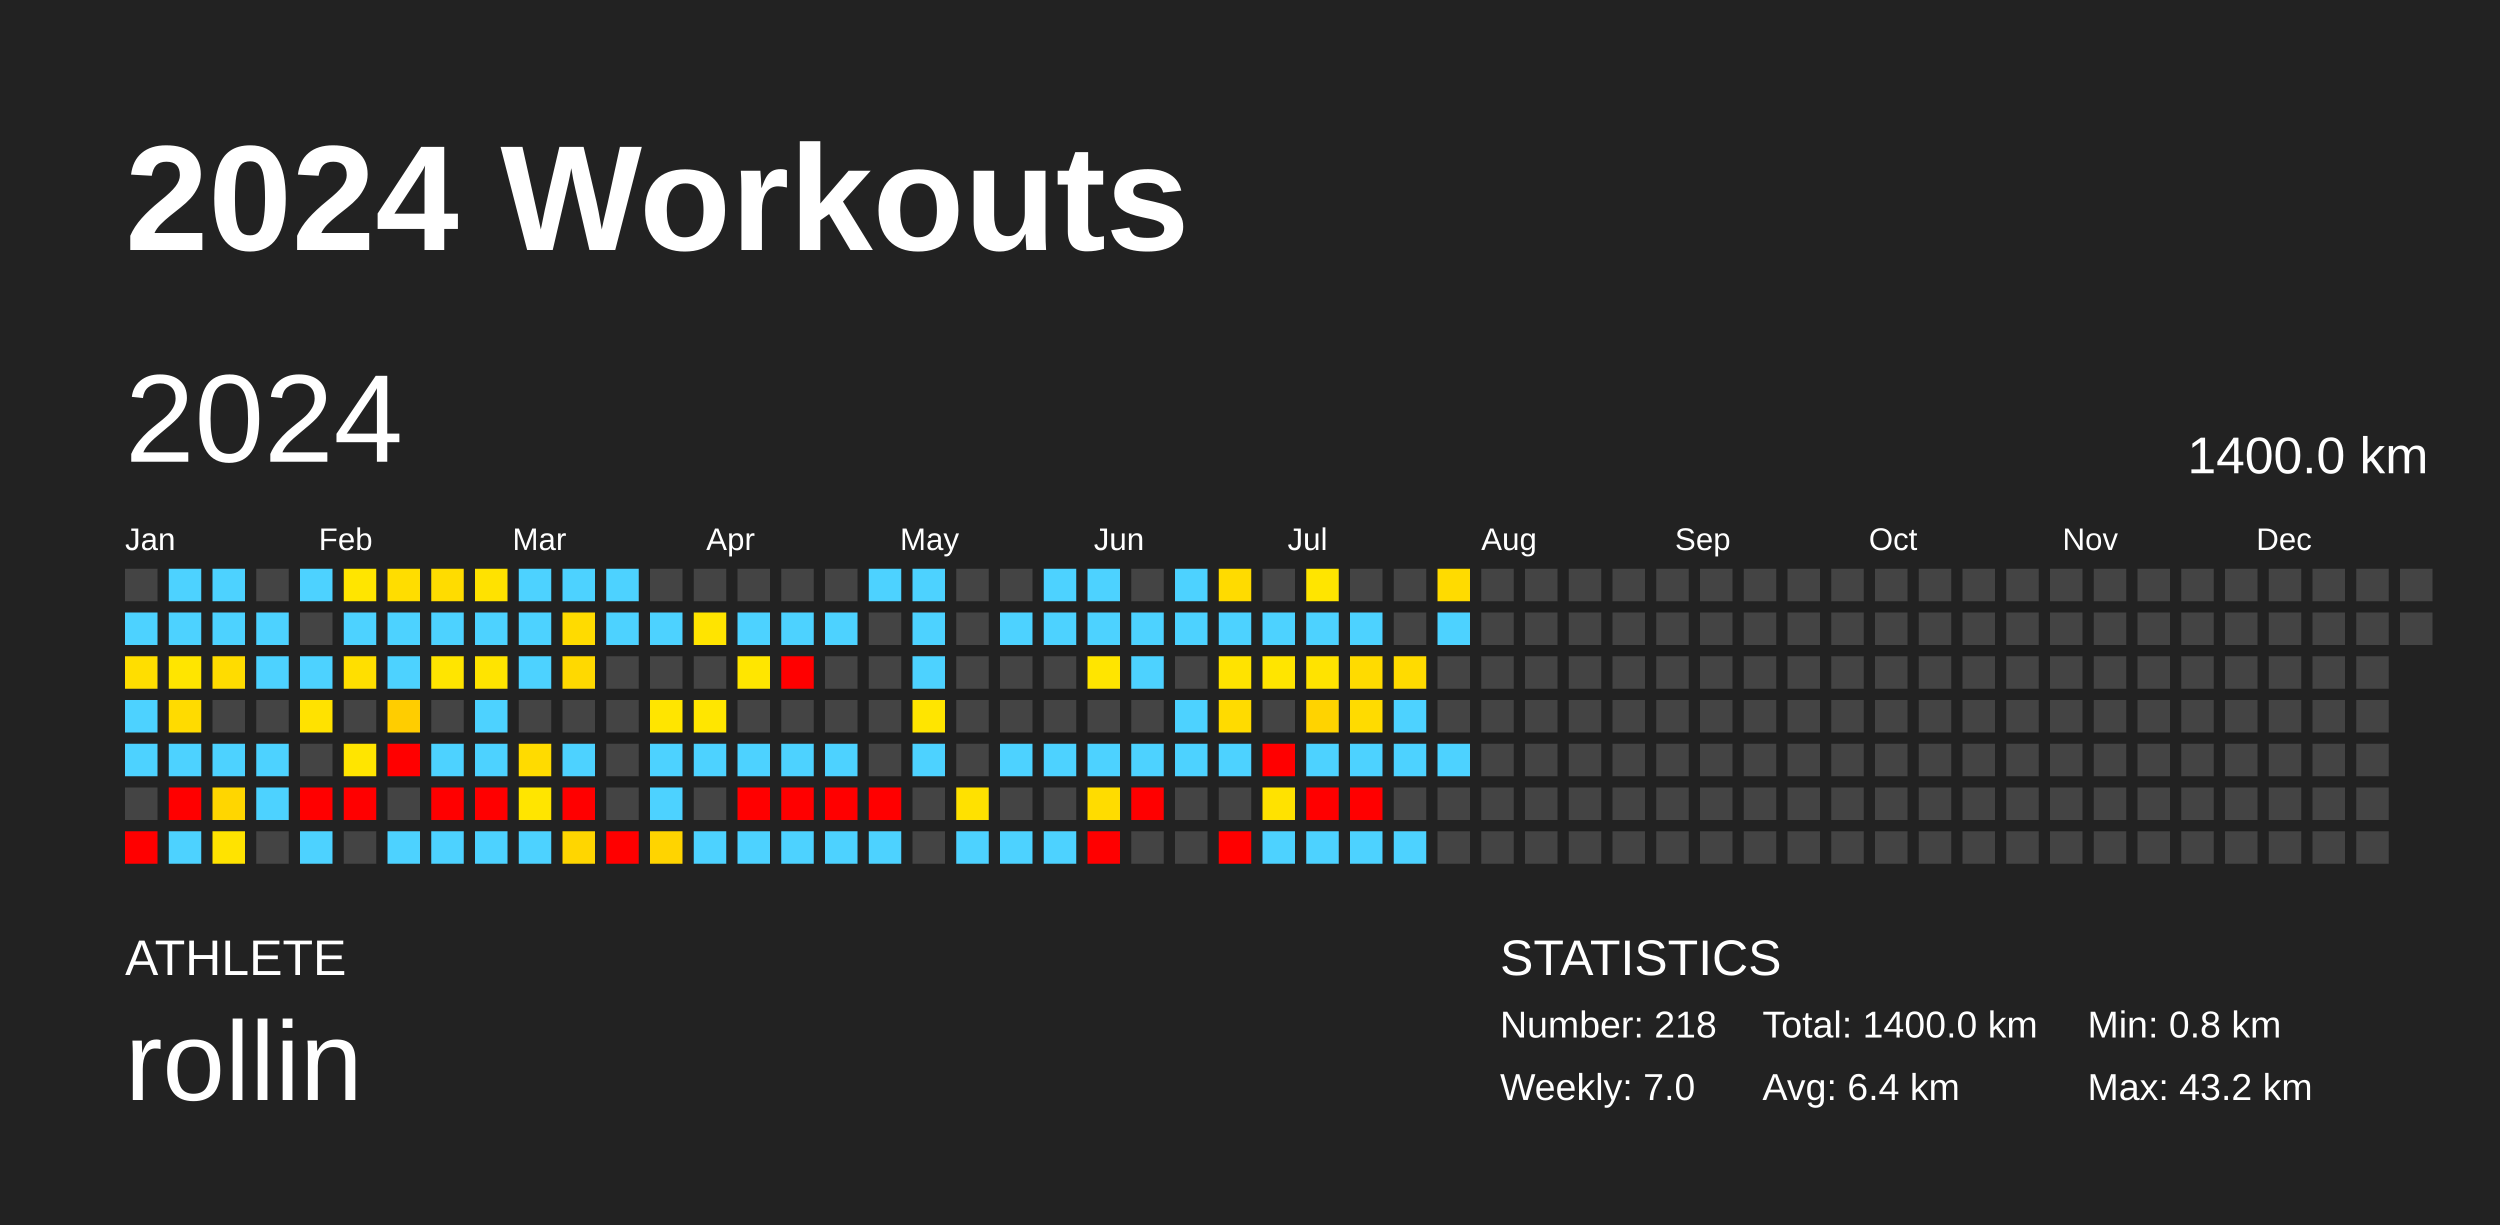
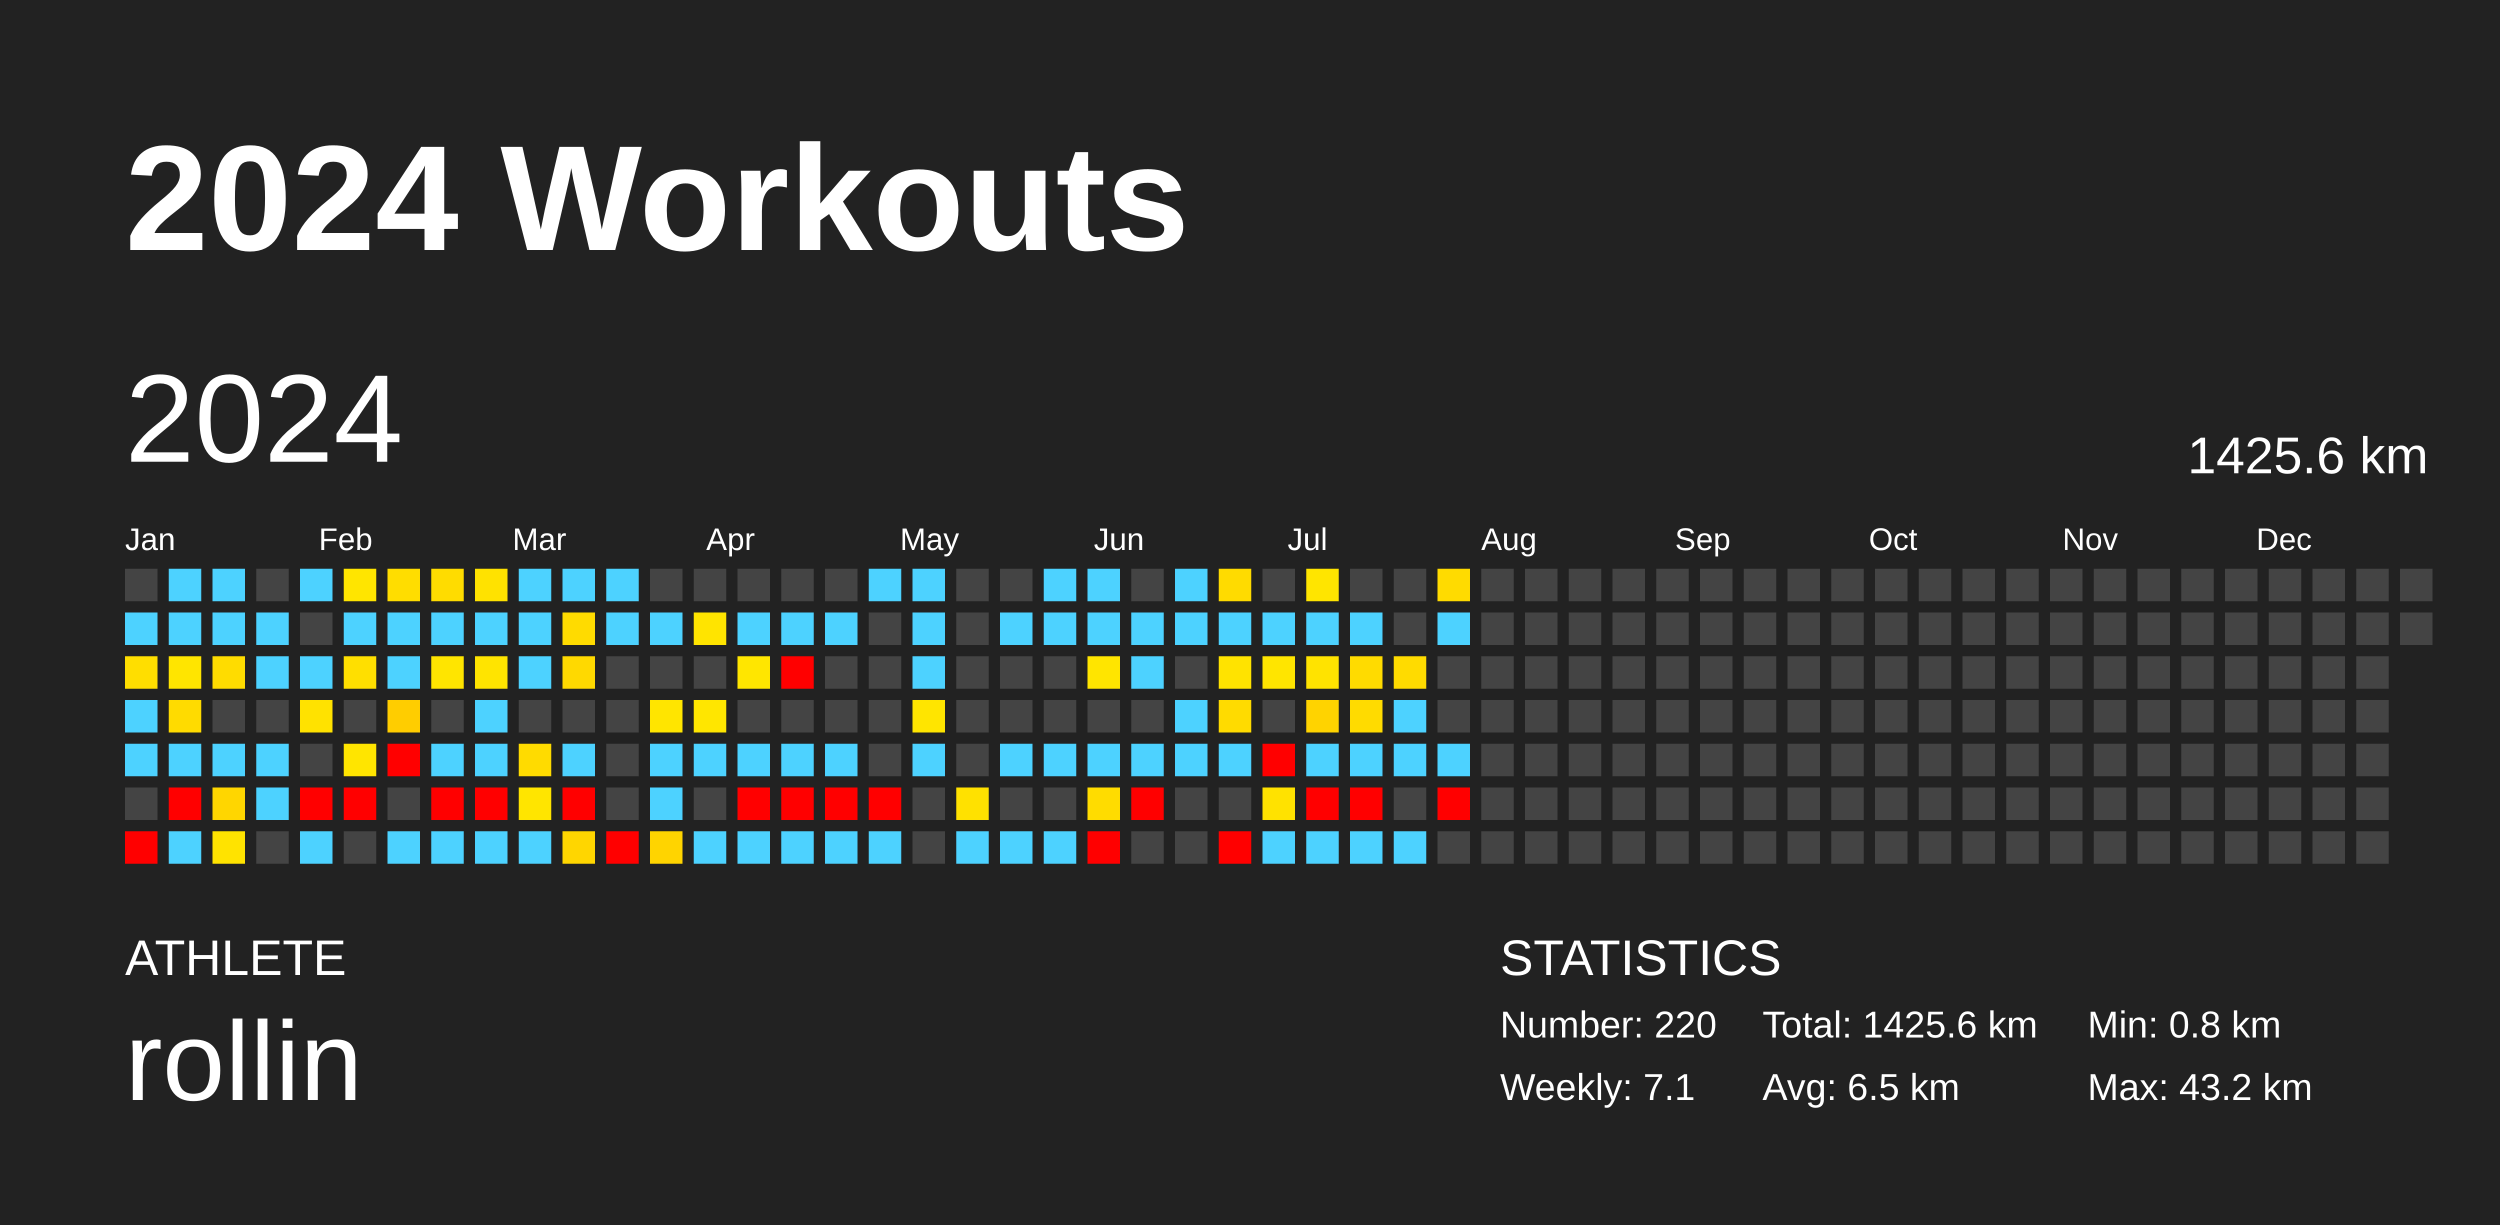
<svg xmlns="http://www.w3.org/2000/svg" baseProfile="full" height="98mm" version="1.1" viewBox="0,0,200,98" width="200mm">
  <defs />
  <rect fill="#222222" height="98" width="200" x="0" y="0" />
  <text fill="#FFFFFF" style="font-size:12px; font-family:Arial; font-weight:bold;" x="10" y="20">2024 Workouts</text>
  <text fill="#FFFFFF" style="font-size:4px; font-family:Arial" x="10" y="78">ATHLETE</text>
  <text fill="#FFFFFF" style="font-size:9px; font-family:Arial" x="10" y="88">rollin</text>
  <text fill="#FFFFFF" style="font-size:4px; font-family:Arial" x="120" y="78">STATISTICS</text>
-   <text fill="#FFFFFF" style="font-size:3px; font-family:Arial" x="120" y="83">Number: 218</text>
-   <text fill="#FFFFFF" style="font-size:3px; font-family:Arial" x="120" y="88">Weekly: 7.0</text>
-   <text fill="#FFFFFF" style="font-size:3px; font-family:Arial" x="141" y="83">Total: 1400.0 km</text>
-   <text fill="#FFFFFF" style="font-size:3px; font-family:Arial" x="141" y="88">Avg: 6.4 km</text>
+   <text fill="#FFFFFF" style="font-size:3px; font-family:Arial" x="120" y="83">Number: 220</text>
+   <text fill="#FFFFFF" style="font-size:3px; font-family:Arial" x="120" y="88">Weekly: 7.1</text>
+   <text fill="#FFFFFF" style="font-size:3px; font-family:Arial" x="141" y="83">Total: 1425.6 km</text>
+   <text fill="#FFFFFF" style="font-size:3px; font-family:Arial" x="141" y="88">Avg: 6.5 km</text>
  <text fill="#FFFFFF" style="font-size:3px; font-family:Arial" x="167" y="83">Min: 0.8 km</text>
  <text fill="#FFFFFF" style="font-size:3px; font-family:Arial" x="167" y="88">Max: 43.2 km</text>
  <text dominant-baseline="hanging" fill="#FFFFFF" style="font-size:10.0px; font-family:Arial;" x="10" y="30">2024</text>
-   <text dominant-baseline="hanging" fill="#FFFFFF" style="font-size:4.125px; font-family:Arial;" x="175" y="35">1400.0 km</text>
+   <text dominant-baseline="hanging" fill="#FFFFFF" style="font-size:4.125px; font-family:Arial;" x="175" y="35">1425.6 km</text>
  <text fill="#FFFFFF" style="font-size:2.5px; font-family:Arial" x="10.0" y="44">Jan</text>
  <text fill="#FFFFFF" style="font-size:2.5px; font-family:Arial" x="25.5" y="44">Feb</text>
  <text fill="#FFFFFF" style="font-size:2.5px; font-family:Arial" x="41.0" y="44">Mar</text>
  <text fill="#FFFFFF" style="font-size:2.5px; font-family:Arial" x="56.5" y="44">Apr</text>
  <text fill="#FFFFFF" style="font-size:2.5px; font-family:Arial" x="72.0" y="44">May</text>
  <text fill="#FFFFFF" style="font-size:2.5px; font-family:Arial" x="87.5" y="44">Jun</text>
  <text fill="#FFFFFF" style="font-size:2.5px; font-family:Arial" x="103.0" y="44">Jul</text>
  <text fill="#FFFFFF" style="font-size:2.5px; font-family:Arial" x="118.5" y="44">Aug</text>
  <text fill="#FFFFFF" style="font-size:2.5px; font-family:Arial" x="134.0" y="44">Sep</text>
  <text fill="#FFFFFF" style="font-size:2.5px; font-family:Arial" x="149.5" y="44">Oct</text>
  <text fill="#FFFFFF" style="font-size:2.5px; font-family:Arial" x="165.0" y="44">Nov</text>
  <text fill="#FFFFFF" style="font-size:2.5px; font-family:Arial" x="180.5" y="44">Dec</text>
  <rect fill="#444444" height="2.6" width="2.6" x="10.0" y="45.5" />
  <rect fill="#4dd2ff" height="2.6" width="2.6" x="10.0" y="49.0" />
  <rect fill="#ffde00" height="2.6" width="2.6" x="10.0" y="52.5" />
  <rect fill="#4dd2ff" height="2.6" width="2.6" x="10.0" y="56.0" />
  <rect fill="#4dd2ff" height="2.6" width="2.6" x="10.0" y="59.5" />
  <rect fill="#444444" height="2.6" width="2.6" x="10.0" y="63.0" />
  <rect fill="red" height="2.6" width="2.6" x="10.0" y="66.5" />
  <rect fill="#4dd2ff" height="2.6" width="2.6" x="13.5" y="45.5" />
  <rect fill="#4dd2ff" height="2.6" width="2.6" x="13.5" y="49.0" />
  <rect fill="#ffe500" height="2.6" width="2.6" x="13.5" y="52.5" />
  <rect fill="#ffdb00" height="2.6" width="2.6" x="13.5" y="56.0" />
  <rect fill="#4dd2ff" height="2.6" width="2.6" x="13.5" y="59.5" />
  <rect fill="red" height="2.6" width="2.6" x="13.5" y="63.0" />
  <rect fill="#4dd2ff" height="2.6" width="2.6" x="13.5" y="66.5" />
  <rect fill="#4dd2ff" height="2.6" width="2.6" x="17.0" y="45.5" />
  <rect fill="#4dd2ff" height="2.6" width="2.6" x="17.0" y="49.0" />
  <rect fill="#ffdc00" height="2.6" width="2.6" x="17.0" y="52.5" />
  <rect fill="#444444" height="2.6" width="2.6" x="17.0" y="56.0" />
  <rect fill="#4dd2ff" height="2.6" width="2.6" x="17.0" y="59.5" />
  <rect fill="#ffd600" height="2.6" width="2.6" x="17.0" y="63.0" />
  <rect fill="#ffe300" height="2.6" width="2.6" x="17.0" y="66.5" />
  <rect fill="#444444" height="2.6" width="2.6" x="20.5" y="45.5" />
  <rect fill="#4dd2ff" height="2.6" width="2.6" x="20.5" y="49.0" />
  <rect fill="#4dd2ff" height="2.6" width="2.6" x="20.5" y="52.5" />
  <rect fill="#444444" height="2.6" width="2.6" x="20.5" y="56.0" />
  <rect fill="#4dd2ff" height="2.6" width="2.6" x="20.5" y="59.5" />
  <rect fill="#4dd2ff" height="2.6" width="2.6" x="20.5" y="63.0" />
  <rect fill="#444444" height="2.6" width="2.6" x="20.5" y="66.5" />
  <rect fill="#4dd2ff" height="2.6" width="2.6" x="24.0" y="45.5" />
  <rect fill="#444444" height="2.6" width="2.6" x="24.0" y="49.0" />
  <rect fill="#4dd2ff" height="2.6" width="2.6" x="24.0" y="52.5" />
  <rect fill="#ffe200" height="2.6" width="2.6" x="24.0" y="56.0" />
  <rect fill="#444444" height="2.6" width="2.6" x="24.0" y="59.5" />
  <rect fill="red" height="2.6" width="2.6" x="24.0" y="63.0" />
  <rect fill="#4dd2ff" height="2.6" width="2.6" x="24.0" y="66.5" />
  <rect fill="#ffe500" height="2.6" width="2.6" x="27.5" y="45.5" />
  <rect fill="#4dd2ff" height="2.6" width="2.6" x="27.5" y="49.0" />
  <rect fill="#ffdf00" height="2.6" width="2.6" x="27.5" y="52.5" />
  <rect fill="#444444" height="2.6" width="2.6" x="27.5" y="56.0" />
  <rect fill="#ffe500" height="2.6" width="2.6" x="27.5" y="59.5" />
  <rect fill="red" height="2.6" width="2.6" x="27.5" y="63.0" />
  <rect fill="#444444" height="2.6" width="2.6" x="27.5" y="66.5" />
  <rect fill="#ffdd00" height="2.6" width="2.6" x="31.0" y="45.5" />
  <rect fill="#4dd2ff" height="2.6" width="2.6" x="31.0" y="49.0" />
  <rect fill="#4dd2ff" height="2.6" width="2.6" x="31.0" y="52.5" />
  <rect fill="#ffcd00" height="2.6" width="2.6" x="31.0" y="56.0" />
  <rect fill="red" height="2.6" width="2.6" x="31.0" y="59.5" />
  <rect fill="#444444" height="2.6" width="2.6" x="31.0" y="63.0" />
  <rect fill="#4dd2ff" height="2.6" width="2.6" x="31.0" y="66.5" />
  <rect fill="#ffdc00" height="2.6" width="2.6" x="34.5" y="45.5" />
  <rect fill="#4dd2ff" height="2.6" width="2.6" x="34.5" y="49.0" />
  <rect fill="#ffe500" height="2.6" width="2.6" x="34.5" y="52.5" />
  <rect fill="#444444" height="2.6" width="2.6" x="34.5" y="56.0" />
  <rect fill="#4dd2ff" height="2.6" width="2.6" x="34.5" y="59.5" />
  <rect fill="red" height="2.6" width="2.6" x="34.5" y="63.0" />
  <rect fill="#4dd2ff" height="2.6" width="2.6" x="34.5" y="66.5" />
  <rect fill="#ffe200" height="2.6" width="2.6" x="38.0" y="45.5" />
  <rect fill="#4dd2ff" height="2.6" width="2.6" x="38.0" y="49.0" />
  <rect fill="#ffe400" height="2.6" width="2.6" x="38.0" y="52.5" />
  <rect fill="#4dd2ff" height="2.6" width="2.6" x="38.0" y="56.0" />
  <rect fill="#4dd2ff" height="2.6" width="2.6" x="38.0" y="59.5" />
  <rect fill="red" height="2.6" width="2.6" x="38.0" y="63.0" />
  <rect fill="#4dd2ff" height="2.6" width="2.6" x="38.0" y="66.5" />
  <rect fill="#4dd2ff" height="2.6" width="2.6" x="41.5" y="45.5" />
  <rect fill="#4dd2ff" height="2.6" width="2.6" x="41.5" y="49.0" />
  <rect fill="#4dd2ff" height="2.6" width="2.6" x="41.5" y="52.5" />
  <rect fill="#444444" height="2.6" width="2.6" x="41.5" y="56.0" />
  <rect fill="#ffdb00" height="2.6" width="2.6" x="41.5" y="59.5" />
  <rect fill="#ffe500" height="2.6" width="2.6" x="41.5" y="63.0" />
  <rect fill="#4dd2ff" height="2.6" width="2.6" x="41.5" y="66.5" />
  <rect fill="#4dd2ff" height="2.6" width="2.6" x="45.0" y="45.5" />
  <rect fill="#ffdb00" height="2.6" width="2.6" x="45.0" y="49.0" />
  <rect fill="#ffd900" height="2.6" width="2.6" x="45.0" y="52.5" />
  <rect fill="#444444" height="2.6" width="2.6" x="45.0" y="56.0" />
  <rect fill="#4dd2ff" height="2.6" width="2.6" x="45.0" y="59.5" />
  <rect fill="red" height="2.6" width="2.6" x="45.0" y="63.0" />
  <rect fill="#ffd600" height="2.6" width="2.6" x="45.0" y="66.5" />
  <rect fill="#4dd2ff" height="2.6" width="2.6" x="48.5" y="45.5" />
  <rect fill="#4dd2ff" height="2.6" width="2.6" x="48.5" y="49.0" />
  <rect fill="#444444" height="2.6" width="2.6" x="48.5" y="52.5" />
  <rect fill="#444444" height="2.6" width="2.6" x="48.5" y="56.0" />
  <rect fill="#444444" height="2.6" width="2.6" x="48.5" y="59.5" />
  <rect fill="#444444" height="2.6" width="2.6" x="48.5" y="63.0" />
  <rect fill="red" height="2.6" width="2.6" x="48.5" y="66.5" />
  <rect fill="#444444" height="2.6" width="2.6" x="52.0" y="45.5" />
  <rect fill="#4dd2ff" height="2.6" width="2.6" x="52.0" y="49.0" />
  <rect fill="#444444" height="2.6" width="2.6" x="52.0" y="52.5" />
  <rect fill="#ffe500" height="2.6" width="2.6" x="52.0" y="56.0" />
  <rect fill="#4dd2ff" height="2.6" width="2.6" x="52.0" y="59.5" />
  <rect fill="#4dd2ff" height="2.6" width="2.6" x="52.0" y="63.0" />
  <rect fill="#ffd400" height="2.6" width="2.6" x="52.0" y="66.5" />
  <rect fill="#444444" height="2.6" width="2.6" x="55.5" y="45.5" />
  <rect fill="#ffe400" height="2.6" width="2.6" x="55.5" y="49.0" />
  <rect fill="#444444" height="2.6" width="2.6" x="55.5" y="52.5" />
  <rect fill="#ffe600" height="2.6" width="2.6" x="55.5" y="56.0" />
  <rect fill="#4dd2ff" height="2.6" width="2.6" x="55.5" y="59.5" />
  <rect fill="#444444" height="2.6" width="2.6" x="55.5" y="63.0" />
  <rect fill="#4dd2ff" height="2.6" width="2.6" x="55.5" y="66.5" />
  <rect fill="#444444" height="2.6" width="2.6" x="59.0" y="45.5" />
  <rect fill="#4dd2ff" height="2.6" width="2.6" x="59.0" y="49.0" />
  <rect fill="#ffe600" height="2.6" width="2.6" x="59.0" y="52.5" />
  <rect fill="#444444" height="2.6" width="2.6" x="59.0" y="56.0" />
  <rect fill="#4dd2ff" height="2.6" width="2.6" x="59.0" y="59.5" />
  <rect fill="red" height="2.6" width="2.6" x="59.0" y="63.0" />
  <rect fill="#4dd2ff" height="2.6" width="2.6" x="59.0" y="66.5" />
  <rect fill="#444444" height="2.6" width="2.6" x="62.5" y="45.5" />
  <rect fill="#4dd2ff" height="2.6" width="2.6" x="62.5" y="49.0" />
  <rect fill="red" height="2.6" width="2.6" x="62.5" y="52.5" />
  <rect fill="#444444" height="2.6" width="2.6" x="62.5" y="56.0" />
  <rect fill="#4dd2ff" height="2.6" width="2.6" x="62.5" y="59.5" />
  <rect fill="red" height="2.6" width="2.6" x="62.5" y="63.0" />
  <rect fill="#4dd2ff" height="2.6" width="2.6" x="62.5" y="66.5" />
  <rect fill="#444444" height="2.6" width="2.6" x="66.0" y="45.5" />
  <rect fill="#4dd2ff" height="2.6" width="2.6" x="66.0" y="49.0" />
  <rect fill="#444444" height="2.6" width="2.6" x="66.0" y="52.5" />
  <rect fill="#444444" height="2.6" width="2.6" x="66.0" y="56.0" />
  <rect fill="#4dd2ff" height="2.6" width="2.6" x="66.0" y="59.5" />
  <rect fill="red" height="2.6" width="2.6" x="66.0" y="63.0" />
  <rect fill="#4dd2ff" height="2.6" width="2.6" x="66.0" y="66.5" />
  <rect fill="#4dd2ff" height="2.6" width="2.6" x="69.5" y="45.5" />
  <rect fill="#444444" height="2.6" width="2.6" x="69.5" y="49.0" />
  <rect fill="#444444" height="2.6" width="2.6" x="69.5" y="52.5" />
  <rect fill="#444444" height="2.6" width="2.6" x="69.5" y="56.0" />
  <rect fill="#444444" height="2.6" width="2.6" x="69.5" y="59.5" />
  <rect fill="red" height="2.6" width="2.6" x="69.5" y="63.0" />
  <rect fill="#4dd2ff" height="2.6" width="2.6" x="69.5" y="66.5" />
  <rect fill="#4dd2ff" height="2.6" width="2.6" x="73.0" y="45.5" />
  <rect fill="#4dd2ff" height="2.6" width="2.6" x="73.0" y="49.0" />
  <rect fill="#4dd2ff" height="2.6" width="2.6" x="73.0" y="52.5" />
  <rect fill="#ffe500" height="2.6" width="2.6" x="73.0" y="56.0" />
  <rect fill="#4dd2ff" height="2.6" width="2.6" x="73.0" y="59.5" />
  <rect fill="#444444" height="2.6" width="2.6" x="73.0" y="63.0" />
  <rect fill="#444444" height="2.6" width="2.6" x="73.0" y="66.5" />
  <rect fill="#444444" height="2.6" width="2.6" x="76.5" y="45.5" />
  <rect fill="#444444" height="2.6" width="2.6" x="76.5" y="49.0" />
  <rect fill="#444444" height="2.6" width="2.6" x="76.5" y="52.5" />
  <rect fill="#444444" height="2.6" width="2.6" x="76.5" y="56.0" />
  <rect fill="#444444" height="2.6" width="2.6" x="76.5" y="59.5" />
  <rect fill="#ffe100" height="2.6" width="2.6" x="76.5" y="63.0" />
  <rect fill="#4dd2ff" height="2.6" width="2.6" x="76.5" y="66.5" />
  <rect fill="#444444" height="2.6" width="2.6" x="80.0" y="45.5" />
  <rect fill="#4dd2ff" height="2.6" width="2.6" x="80.0" y="49.0" />
  <rect fill="#444444" height="2.6" width="2.6" x="80.0" y="52.5" />
  <rect fill="#444444" height="2.6" width="2.6" x="80.0" y="56.0" />
  <rect fill="#4dd2ff" height="2.6" width="2.6" x="80.0" y="59.5" />
  <rect fill="#444444" height="2.6" width="2.6" x="80.0" y="63.0" />
  <rect fill="#4dd2ff" height="2.6" width="2.6" x="80.0" y="66.5" />
  <rect fill="#4dd2ff" height="2.6" width="2.6" x="83.5" y="45.5" />
  <rect fill="#4dd2ff" height="2.6" width="2.6" x="83.5" y="49.0" />
  <rect fill="#444444" height="2.6" width="2.6" x="83.5" y="52.5" />
  <rect fill="#444444" height="2.6" width="2.6" x="83.5" y="56.0" />
  <rect fill="#4dd2ff" height="2.6" width="2.6" x="83.5" y="59.5" />
  <rect fill="#444444" height="2.6" width="2.6" x="83.5" y="63.0" />
  <rect fill="#4dd2ff" height="2.6" width="2.6" x="83.5" y="66.5" />
  <rect fill="#4dd2ff" height="2.6" width="2.6" x="87.0" y="45.5" />
  <rect fill="#4dd2ff" height="2.6" width="2.6" x="87.0" y="49.0" />
  <rect fill="#ffe500" height="2.6" width="2.6" x="87.0" y="52.5" />
  <rect fill="#444444" height="2.6" width="2.6" x="87.0" y="56.0" />
  <rect fill="#4dd2ff" height="2.6" width="2.6" x="87.0" y="59.5" />
  <rect fill="#ffdc00" height="2.6" width="2.6" x="87.0" y="63.0" />
  <rect fill="red" height="2.6" width="2.6" x="87.0" y="66.5" />
  <rect fill="#444444" height="2.6" width="2.6" x="90.5" y="45.5" />
  <rect fill="#4dd2ff" height="2.6" width="2.6" x="90.5" y="49.0" />
  <rect fill="#4dd2ff" height="2.6" width="2.6" x="90.5" y="52.5" />
  <rect fill="#444444" height="2.6" width="2.6" x="90.5" y="56.0" />
  <rect fill="#4dd2ff" height="2.6" width="2.6" x="90.5" y="59.5" />
  <rect fill="red" height="2.6" width="2.6" x="90.5" y="63.0" />
  <rect fill="#444444" height="2.6" width="2.6" x="90.5" y="66.5" />
  <rect fill="#4dd2ff" height="2.6" width="2.6" x="94.0" y="45.5" />
  <rect fill="#4dd2ff" height="2.6" width="2.6" x="94.0" y="49.0" />
  <rect fill="#444444" height="2.6" width="2.6" x="94.0" y="52.5" />
  <rect fill="#4dd2ff" height="2.6" width="2.6" x="94.0" y="56.0" />
  <rect fill="#4dd2ff" height="2.6" width="2.6" x="94.0" y="59.5" />
  <rect fill="#444444" height="2.6" width="2.6" x="94.0" y="63.0" />
  <rect fill="#444444" height="2.6" width="2.6" x="94.0" y="66.5" />
  <rect fill="#ffdb00" height="2.6" width="2.6" x="97.5" y="45.5" />
  <rect fill="#4dd2ff" height="2.6" width="2.6" x="97.5" y="49.0" />
  <rect fill="#ffe300" height="2.6" width="2.6" x="97.5" y="52.5" />
  <rect fill="#ffdb00" height="2.6" width="2.6" x="97.5" y="56.0" />
  <rect fill="#4dd2ff" height="2.6" width="2.6" x="97.5" y="59.5" />
  <rect fill="#444444" height="2.6" width="2.6" x="97.5" y="63.0" />
  <rect fill="red" height="2.6" width="2.6" x="97.5" y="66.5" />
  <rect fill="#444444" height="2.6" width="2.6" x="101.0" y="45.5" />
  <rect fill="#4dd2ff" height="2.6" width="2.6" x="101.0" y="49.0" />
  <rect fill="#ffe500" height="2.6" width="2.6" x="101.0" y="52.5" />
  <rect fill="#444444" height="2.6" width="2.6" x="101.0" y="56.0" />
  <rect fill="red" height="2.6" width="2.6" x="101.0" y="59.5" />
  <rect fill="#ffe200" height="2.6" width="2.6" x="101.0" y="63.0" />
  <rect fill="#4dd2ff" height="2.6" width="2.6" x="101.0" y="66.5" />
  <rect fill="#ffe500" height="2.6" width="2.6" x="104.5" y="45.5" />
  <rect fill="#4dd2ff" height="2.6" width="2.6" x="104.5" y="49.0" />
  <rect fill="#ffe300" height="2.6" width="2.6" x="104.5" y="52.5" />
  <rect fill="#ffd300" height="2.6" width="2.6" x="104.5" y="56.0" />
  <rect fill="#4dd2ff" height="2.6" width="2.6" x="104.5" y="59.5" />
  <rect fill="red" height="2.6" width="2.6" x="104.5" y="63.0" />
  <rect fill="#4dd2ff" height="2.6" width="2.6" x="104.5" y="66.5" />
  <rect fill="#444444" height="2.6" width="2.6" x="108.0" y="45.5" />
  <rect fill="#4dd2ff" height="2.6" width="2.6" x="108.0" y="49.0" />
  <rect fill="#ffdb00" height="2.6" width="2.6" x="108.0" y="52.5" />
  <rect fill="#ffdb00" height="2.6" width="2.6" x="108.0" y="56.0" />
  <rect fill="#4dd2ff" height="2.6" width="2.6" x="108.0" y="59.5" />
  <rect fill="red" height="2.6" width="2.6" x="108.0" y="63.0" />
  <rect fill="#4dd2ff" height="2.6" width="2.6" x="108.0" y="66.5" />
  <rect fill="#444444" height="2.6" width="2.6" x="111.5" y="45.5" />
  <rect fill="#444444" height="2.6" width="2.6" x="111.5" y="49.0" />
  <rect fill="#ffdb00" height="2.6" width="2.6" x="111.5" y="52.5" />
  <rect fill="#4dd2ff" height="2.6" width="2.6" x="111.5" y="56.0" />
  <rect fill="#4dd2ff" height="2.6" width="2.6" x="111.5" y="59.5" />
  <rect fill="#444444" height="2.6" width="2.6" x="111.5" y="63.0" />
  <rect fill="#4dd2ff" height="2.6" width="2.6" x="111.5" y="66.5" />
  <rect fill="#ffdb00" height="2.6" width="2.6" x="115.0" y="45.5" />
  <rect fill="#4dd2ff" height="2.6" width="2.6" x="115.0" y="49.0" />
  <rect fill="#444444" height="2.6" width="2.6" x="115.0" y="52.5" />
  <rect fill="#444444" height="2.6" width="2.6" x="115.0" y="56.0" />
  <rect fill="#4dd2ff" height="2.6" width="2.6" x="115.0" y="59.5" />
-   <rect fill="#444444" height="2.6" width="2.6" x="115.0" y="63.0" />
+   <rect fill="red" height="2.6" width="2.6" x="115.0" y="63.0" />
  <rect fill="#444444" height="2.6" width="2.6" x="115.0" y="66.5" />
  <rect fill="#444444" height="2.6" width="2.6" x="118.5" y="45.5" />
  <rect fill="#444444" height="2.6" width="2.6" x="118.5" y="49.0" />
  <rect fill="#444444" height="2.6" width="2.6" x="118.5" y="52.5" />
  <rect fill="#444444" height="2.6" width="2.6" x="118.5" y="56.0" />
  <rect fill="#444444" height="2.6" width="2.6" x="118.5" y="59.5" />
  <rect fill="#444444" height="2.6" width="2.6" x="118.5" y="63.0" />
  <rect fill="#444444" height="2.6" width="2.6" x="118.5" y="66.5" />
  <rect fill="#444444" height="2.6" width="2.6" x="122.0" y="45.5" />
  <rect fill="#444444" height="2.6" width="2.6" x="122.0" y="49.0" />
  <rect fill="#444444" height="2.6" width="2.6" x="122.0" y="52.5" />
  <rect fill="#444444" height="2.6" width="2.6" x="122.0" y="56.0" />
  <rect fill="#444444" height="2.6" width="2.6" x="122.0" y="59.5" />
  <rect fill="#444444" height="2.6" width="2.6" x="122.0" y="63.0" />
  <rect fill="#444444" height="2.6" width="2.6" x="122.0" y="66.5" />
  <rect fill="#444444" height="2.6" width="2.6" x="125.5" y="45.5" />
  <rect fill="#444444" height="2.6" width="2.6" x="125.5" y="49.0" />
  <rect fill="#444444" height="2.6" width="2.6" x="125.5" y="52.5" />
  <rect fill="#444444" height="2.6" width="2.6" x="125.5" y="56.0" />
  <rect fill="#444444" height="2.6" width="2.6" x="125.5" y="59.5" />
  <rect fill="#444444" height="2.6" width="2.6" x="125.5" y="63.0" />
  <rect fill="#444444" height="2.6" width="2.6" x="125.5" y="66.5" />
  <rect fill="#444444" height="2.6" width="2.6" x="129.0" y="45.5" />
  <rect fill="#444444" height="2.6" width="2.6" x="129.0" y="49.0" />
  <rect fill="#444444" height="2.6" width="2.6" x="129.0" y="52.5" />
  <rect fill="#444444" height="2.6" width="2.6" x="129.0" y="56.0" />
  <rect fill="#444444" height="2.6" width="2.6" x="129.0" y="59.5" />
  <rect fill="#444444" height="2.6" width="2.6" x="129.0" y="63.0" />
  <rect fill="#444444" height="2.6" width="2.6" x="129.0" y="66.5" />
  <rect fill="#444444" height="2.6" width="2.6" x="132.5" y="45.5" />
  <rect fill="#444444" height="2.6" width="2.6" x="132.5" y="49.0" />
  <rect fill="#444444" height="2.6" width="2.6" x="132.5" y="52.5" />
  <rect fill="#444444" height="2.6" width="2.6" x="132.5" y="56.0" />
  <rect fill="#444444" height="2.6" width="2.6" x="132.5" y="59.5" />
  <rect fill="#444444" height="2.6" width="2.6" x="132.5" y="63.0" />
  <rect fill="#444444" height="2.6" width="2.6" x="132.5" y="66.5" />
  <rect fill="#444444" height="2.6" width="2.6" x="136.0" y="45.5" />
  <rect fill="#444444" height="2.6" width="2.6" x="136.0" y="49.0" />
  <rect fill="#444444" height="2.6" width="2.6" x="136.0" y="52.5" />
  <rect fill="#444444" height="2.6" width="2.6" x="136.0" y="56.0" />
  <rect fill="#444444" height="2.6" width="2.6" x="136.0" y="59.5" />
  <rect fill="#444444" height="2.6" width="2.6" x="136.0" y="63.0" />
  <rect fill="#444444" height="2.6" width="2.6" x="136.0" y="66.5" />
  <rect fill="#444444" height="2.6" width="2.6" x="139.5" y="45.5" />
  <rect fill="#444444" height="2.6" width="2.6" x="139.5" y="49.0" />
  <rect fill="#444444" height="2.6" width="2.6" x="139.5" y="52.5" />
  <rect fill="#444444" height="2.6" width="2.6" x="139.5" y="56.0" />
  <rect fill="#444444" height="2.6" width="2.6" x="139.5" y="59.5" />
  <rect fill="#444444" height="2.6" width="2.6" x="139.5" y="63.0" />
  <rect fill="#444444" height="2.6" width="2.6" x="139.5" y="66.5" />
  <rect fill="#444444" height="2.6" width="2.6" x="143.0" y="45.5" />
  <rect fill="#444444" height="2.6" width="2.6" x="143.0" y="49.0" />
  <rect fill="#444444" height="2.6" width="2.6" x="143.0" y="52.5" />
  <rect fill="#444444" height="2.6" width="2.6" x="143.0" y="56.0" />
  <rect fill="#444444" height="2.6" width="2.6" x="143.0" y="59.5" />
  <rect fill="#444444" height="2.6" width="2.6" x="143.0" y="63.0" />
  <rect fill="#444444" height="2.6" width="2.6" x="143.0" y="66.5" />
  <rect fill="#444444" height="2.6" width="2.6" x="146.5" y="45.5" />
  <rect fill="#444444" height="2.6" width="2.6" x="146.5" y="49.0" />
  <rect fill="#444444" height="2.6" width="2.6" x="146.5" y="52.5" />
  <rect fill="#444444" height="2.6" width="2.6" x="146.5" y="56.0" />
  <rect fill="#444444" height="2.6" width="2.6" x="146.5" y="59.5" />
  <rect fill="#444444" height="2.6" width="2.6" x="146.5" y="63.0" />
  <rect fill="#444444" height="2.6" width="2.6" x="146.5" y="66.5" />
  <rect fill="#444444" height="2.6" width="2.6" x="150.0" y="45.5" />
  <rect fill="#444444" height="2.6" width="2.6" x="150.0" y="49.0" />
  <rect fill="#444444" height="2.6" width="2.6" x="150.0" y="52.5" />
  <rect fill="#444444" height="2.6" width="2.6" x="150.0" y="56.0" />
  <rect fill="#444444" height="2.6" width="2.6" x="150.0" y="59.5" />
  <rect fill="#444444" height="2.6" width="2.6" x="150.0" y="63.0" />
  <rect fill="#444444" height="2.6" width="2.6" x="150.0" y="66.5" />
  <rect fill="#444444" height="2.6" width="2.6" x="153.5" y="45.5" />
  <rect fill="#444444" height="2.6" width="2.6" x="153.5" y="49.0" />
  <rect fill="#444444" height="2.6" width="2.6" x="153.5" y="52.5" />
  <rect fill="#444444" height="2.6" width="2.6" x="153.5" y="56.0" />
  <rect fill="#444444" height="2.6" width="2.6" x="153.5" y="59.5" />
  <rect fill="#444444" height="2.6" width="2.6" x="153.5" y="63.0" />
  <rect fill="#444444" height="2.6" width="2.6" x="153.5" y="66.5" />
  <rect fill="#444444" height="2.6" width="2.6" x="157.0" y="45.5" />
  <rect fill="#444444" height="2.6" width="2.6" x="157.0" y="49.0" />
  <rect fill="#444444" height="2.6" width="2.6" x="157.0" y="52.5" />
  <rect fill="#444444" height="2.6" width="2.6" x="157.0" y="56.0" />
  <rect fill="#444444" height="2.6" width="2.6" x="157.0" y="59.5" />
  <rect fill="#444444" height="2.6" width="2.6" x="157.0" y="63.0" />
  <rect fill="#444444" height="2.6" width="2.6" x="157.0" y="66.5" />
  <rect fill="#444444" height="2.6" width="2.6" x="160.5" y="45.5" />
  <rect fill="#444444" height="2.6" width="2.6" x="160.5" y="49.0" />
  <rect fill="#444444" height="2.6" width="2.6" x="160.5" y="52.5" />
  <rect fill="#444444" height="2.6" width="2.6" x="160.5" y="56.0" />
  <rect fill="#444444" height="2.6" width="2.6" x="160.5" y="59.5" />
  <rect fill="#444444" height="2.6" width="2.6" x="160.5" y="63.0" />
  <rect fill="#444444" height="2.6" width="2.6" x="160.5" y="66.5" />
  <rect fill="#444444" height="2.6" width="2.6" x="164.0" y="45.5" />
  <rect fill="#444444" height="2.6" width="2.6" x="164.0" y="49.0" />
  <rect fill="#444444" height="2.6" width="2.6" x="164.0" y="52.5" />
  <rect fill="#444444" height="2.6" width="2.6" x="164.0" y="56.0" />
  <rect fill="#444444" height="2.6" width="2.6" x="164.0" y="59.5" />
  <rect fill="#444444" height="2.6" width="2.6" x="164.0" y="63.0" />
  <rect fill="#444444" height="2.6" width="2.6" x="164.0" y="66.5" />
  <rect fill="#444444" height="2.6" width="2.6" x="167.5" y="45.5" />
  <rect fill="#444444" height="2.6" width="2.6" x="167.5" y="49.0" />
  <rect fill="#444444" height="2.6" width="2.6" x="167.5" y="52.5" />
  <rect fill="#444444" height="2.6" width="2.6" x="167.5" y="56.0" />
  <rect fill="#444444" height="2.6" width="2.6" x="167.5" y="59.5" />
  <rect fill="#444444" height="2.6" width="2.6" x="167.5" y="63.0" />
  <rect fill="#444444" height="2.6" width="2.6" x="167.5" y="66.5" />
  <rect fill="#444444" height="2.6" width="2.6" x="171.0" y="45.5" />
  <rect fill="#444444" height="2.6" width="2.6" x="171.0" y="49.0" />
  <rect fill="#444444" height="2.6" width="2.6" x="171.0" y="52.5" />
  <rect fill="#444444" height="2.6" width="2.6" x="171.0" y="56.0" />
  <rect fill="#444444" height="2.6" width="2.6" x="171.0" y="59.5" />
  <rect fill="#444444" height="2.6" width="2.6" x="171.0" y="63.0" />
  <rect fill="#444444" height="2.6" width="2.6" x="171.0" y="66.5" />
  <rect fill="#444444" height="2.6" width="2.6" x="174.5" y="45.5" />
  <rect fill="#444444" height="2.6" width="2.6" x="174.5" y="49.0" />
  <rect fill="#444444" height="2.6" width="2.6" x="174.5" y="52.5" />
  <rect fill="#444444" height="2.6" width="2.6" x="174.5" y="56.0" />
  <rect fill="#444444" height="2.6" width="2.6" x="174.5" y="59.5" />
  <rect fill="#444444" height="2.6" width="2.6" x="174.5" y="63.0" />
  <rect fill="#444444" height="2.6" width="2.6" x="174.5" y="66.5" />
  <rect fill="#444444" height="2.6" width="2.6" x="178.0" y="45.5" />
  <rect fill="#444444" height="2.6" width="2.6" x="178.0" y="49.0" />
  <rect fill="#444444" height="2.6" width="2.6" x="178.0" y="52.5" />
  <rect fill="#444444" height="2.6" width="2.6" x="178.0" y="56.0" />
  <rect fill="#444444" height="2.6" width="2.6" x="178.0" y="59.5" />
  <rect fill="#444444" height="2.6" width="2.6" x="178.0" y="63.0" />
  <rect fill="#444444" height="2.6" width="2.6" x="178.0" y="66.5" />
  <rect fill="#444444" height="2.6" width="2.6" x="181.5" y="45.5" />
  <rect fill="#444444" height="2.6" width="2.6" x="181.5" y="49.0" />
  <rect fill="#444444" height="2.6" width="2.6" x="181.5" y="52.5" />
  <rect fill="#444444" height="2.6" width="2.6" x="181.5" y="56.0" />
  <rect fill="#444444" height="2.6" width="2.6" x="181.5" y="59.5" />
  <rect fill="#444444" height="2.6" width="2.6" x="181.5" y="63.0" />
  <rect fill="#444444" height="2.6" width="2.6" x="181.5" y="66.5" />
  <rect fill="#444444" height="2.6" width="2.6" x="185.0" y="45.5" />
  <rect fill="#444444" height="2.6" width="2.6" x="185.0" y="49.0" />
  <rect fill="#444444" height="2.6" width="2.6" x="185.0" y="52.5" />
  <rect fill="#444444" height="2.6" width="2.6" x="185.0" y="56.0" />
  <rect fill="#444444" height="2.6" width="2.6" x="185.0" y="59.5" />
  <rect fill="#444444" height="2.6" width="2.6" x="185.0" y="63.0" />
  <rect fill="#444444" height="2.6" width="2.6" x="185.0" y="66.5" />
  <rect fill="#444444" height="2.6" width="2.6" x="188.5" y="45.5" />
  <rect fill="#444444" height="2.6" width="2.6" x="188.5" y="49.0" />
  <rect fill="#444444" height="2.6" width="2.6" x="188.5" y="52.5" />
  <rect fill="#444444" height="2.6" width="2.6" x="188.5" y="56.0" />
  <rect fill="#444444" height="2.6" width="2.6" x="188.5" y="59.5" />
  <rect fill="#444444" height="2.6" width="2.6" x="188.5" y="63.0" />
  <rect fill="#444444" height="2.6" width="2.6" x="188.5" y="66.5" />
  <rect fill="#444444" height="2.6" width="2.6" x="192.0" y="45.5" />
  <rect fill="#444444" height="2.6" width="2.6" x="192.0" y="49.0" />
</svg>
